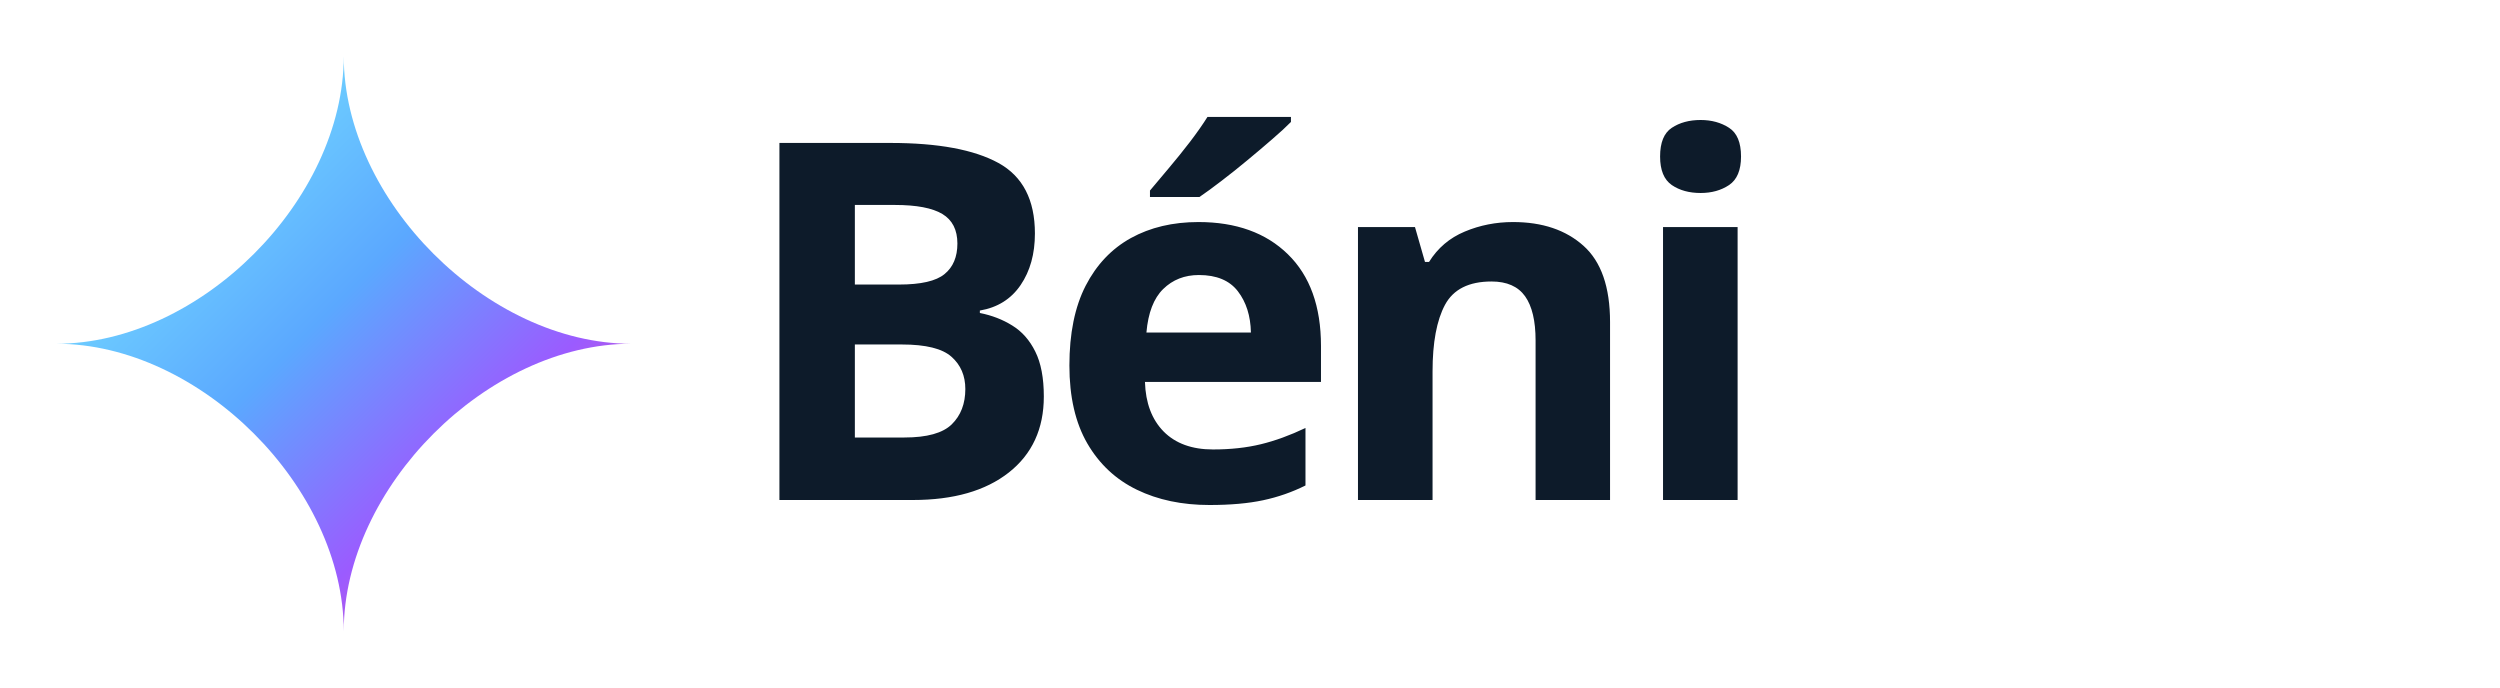
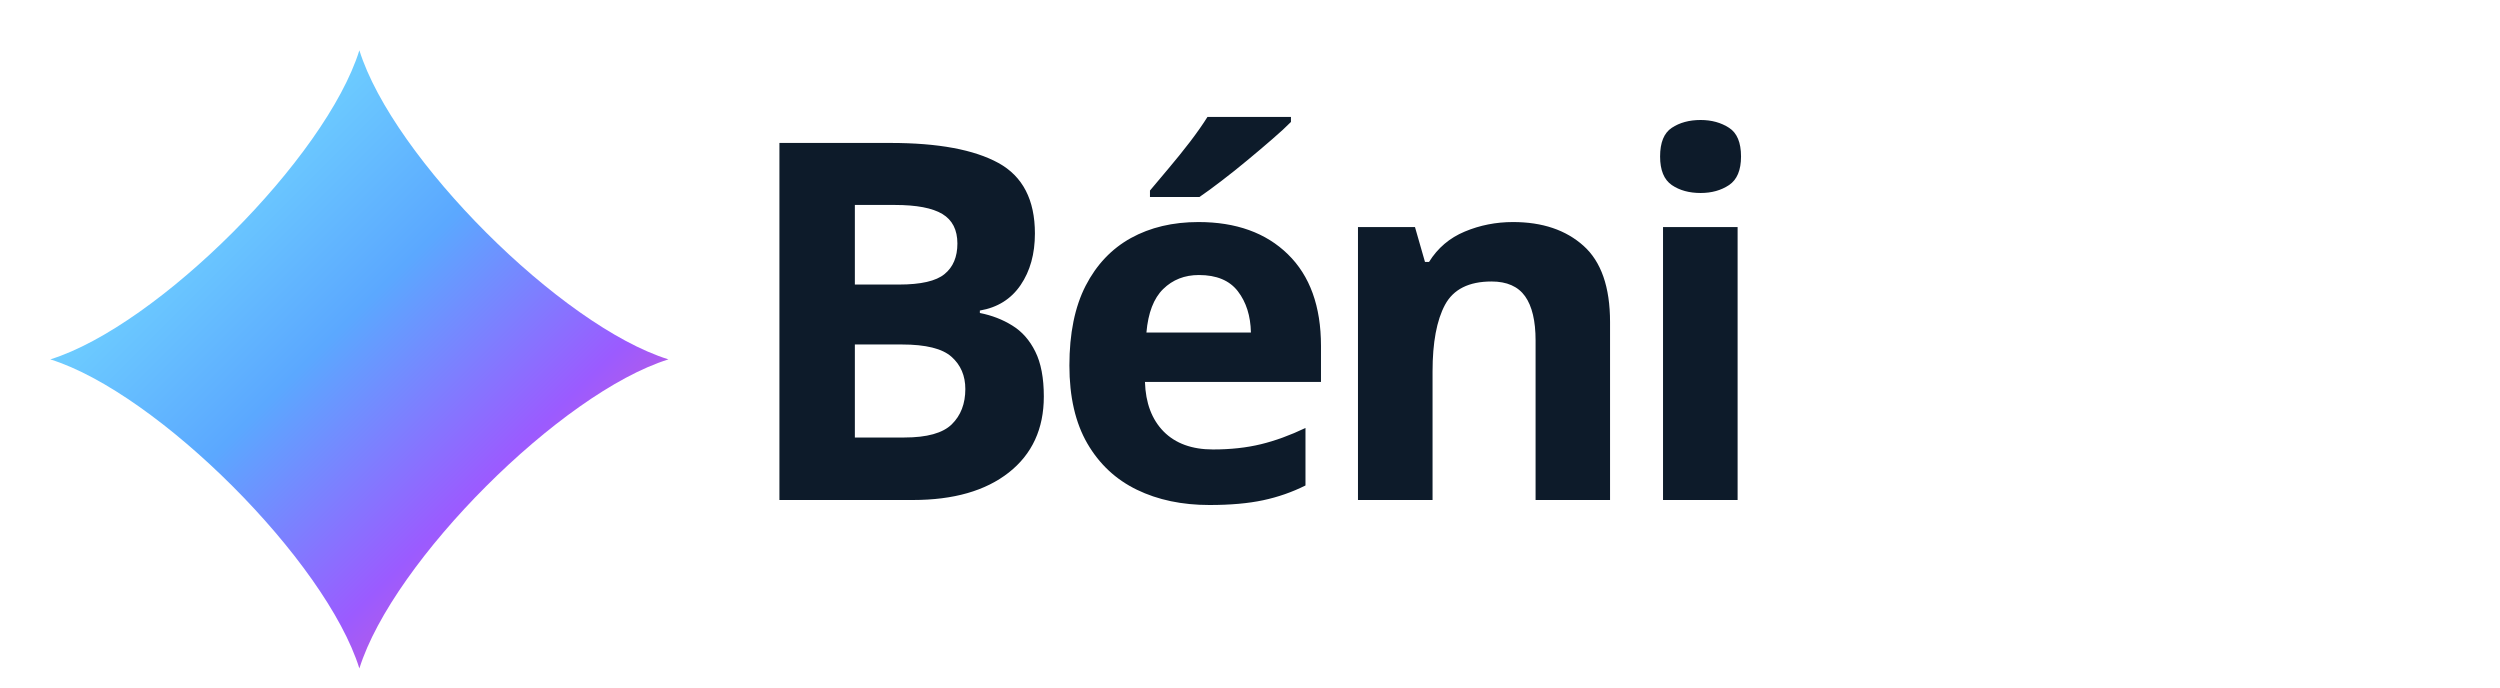
<svg xmlns="http://www.w3.org/2000/svg" viewBox="0 0 320 88">
  <defs>
    <linearGradient id="g" x1="10%" y1="10%" x2="90%" y2="90%">
      <stop offset="0%" stop-color="#7AE7FF" />
      <stop offset="45%" stop-color="#5BA8FF" />
      <stop offset="75%" stop-color="#9B5BFF" />
      <stop offset="100%" stop-color="#E55BB8" />
    </linearGradient>
  </defs>
-   <g transform="translate(4,4) scale(0.8)">
-     <path d="M50 4 C50 27 73 50 96 50 C73 50 50 73 50 96 C50 73 27 50 4 50 C27 50 50 27 50 4 Z" fill="url(#g)" />
+   <g transform="translate(3,3) scale(0.86)">
+     <path d="M50 4 C55 20 80 45 96 50 C80 55 55 80 50 96 C45 80 20 55 4 50 C20 45 45 20 50 4 Z" fill="url(#g)" />
  </g>
  <text x="94" y="64" font-family="Manrope, system-ui, sans-serif" font-weight="800" font-size="64" fill="#0D1B2A" letter-spacing="-3">Béni</text>
</svg>
